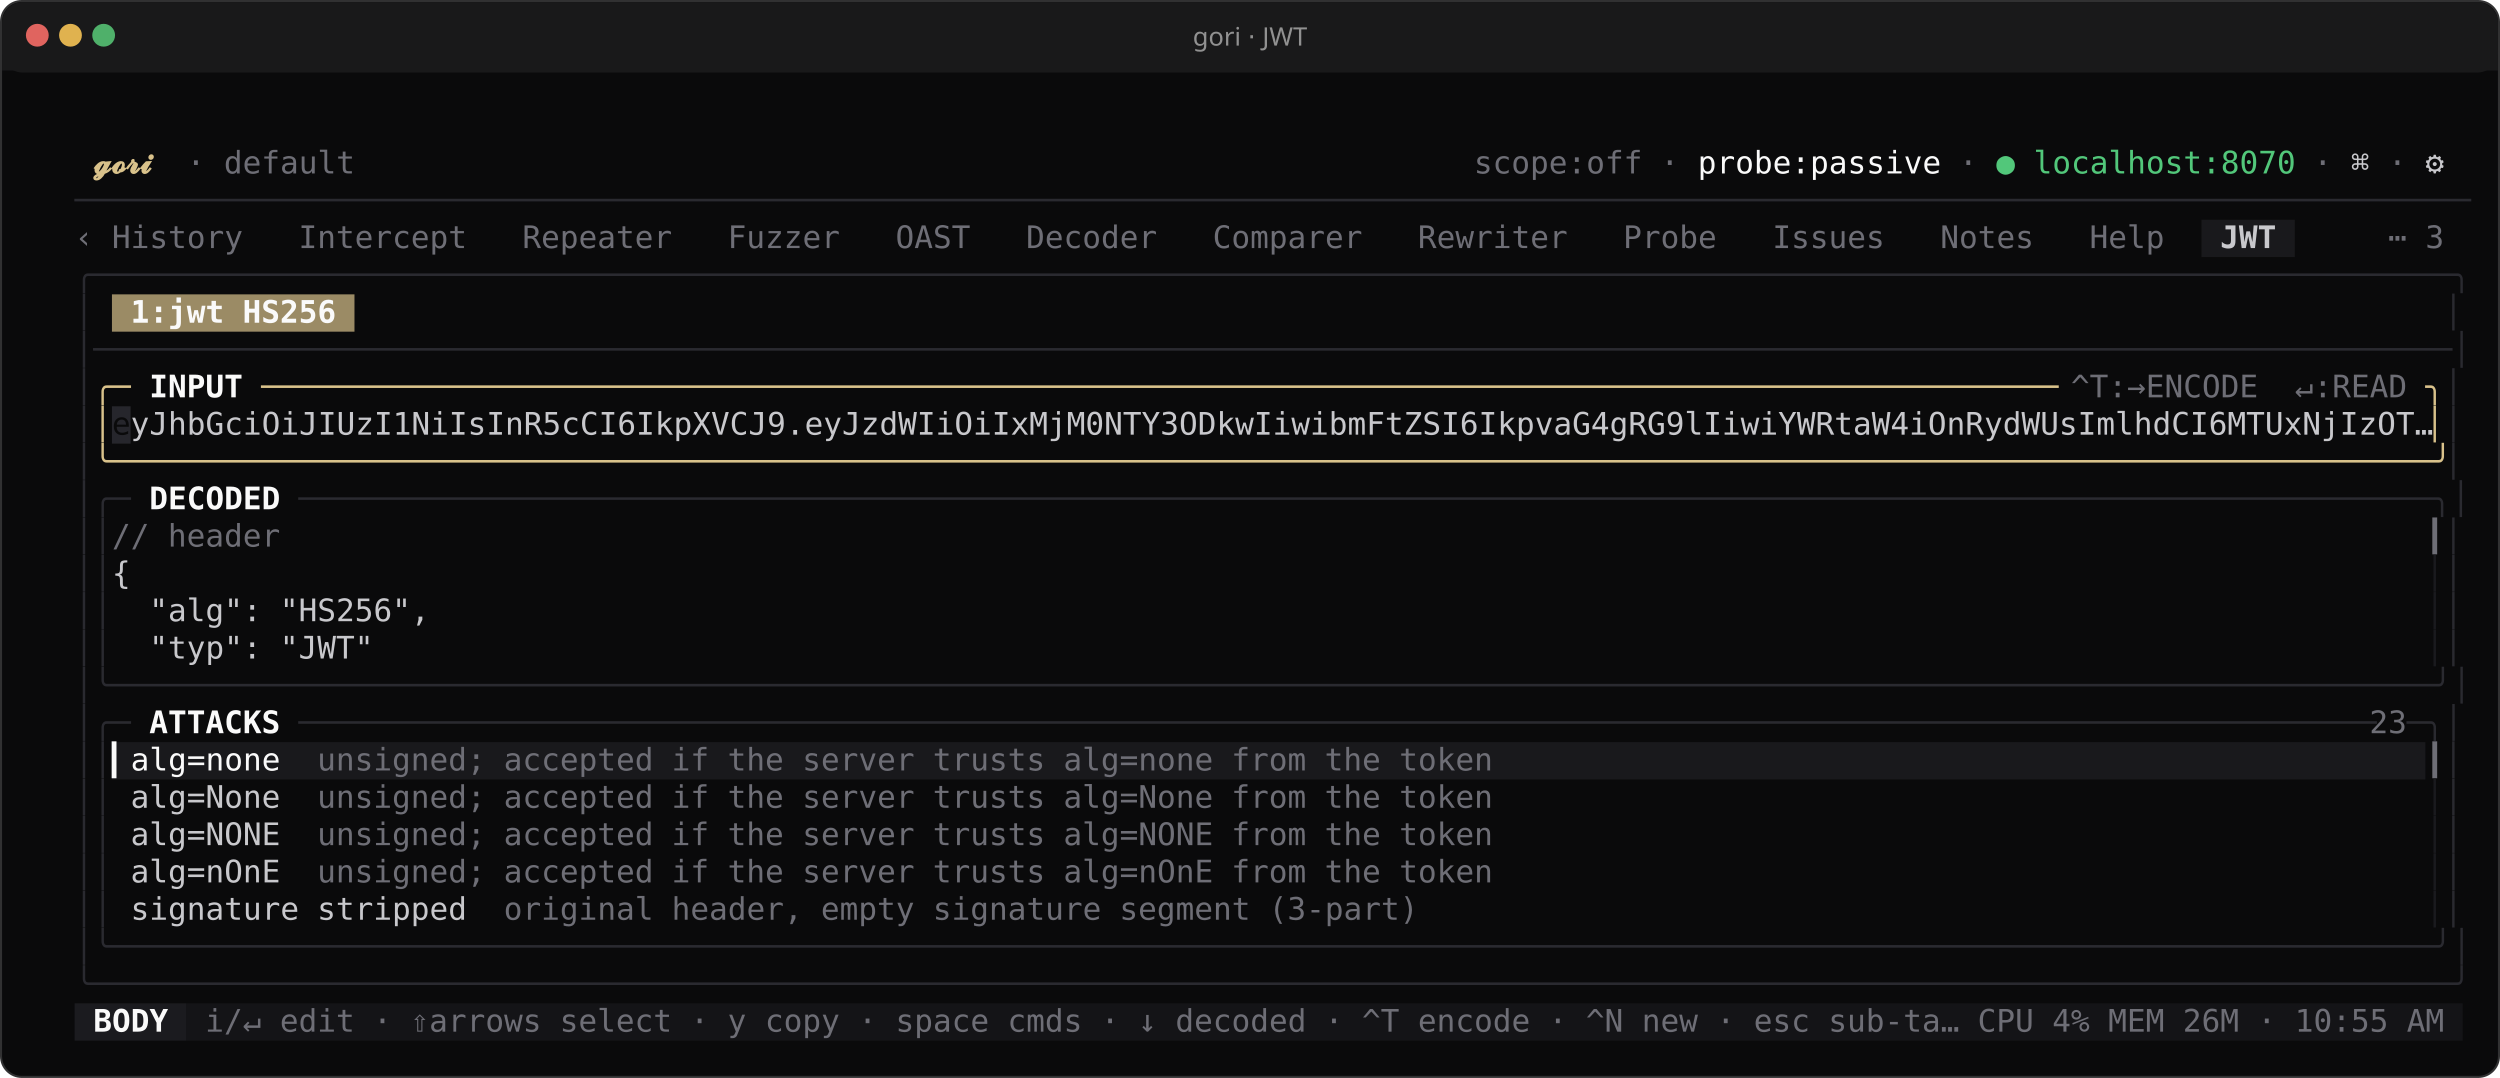
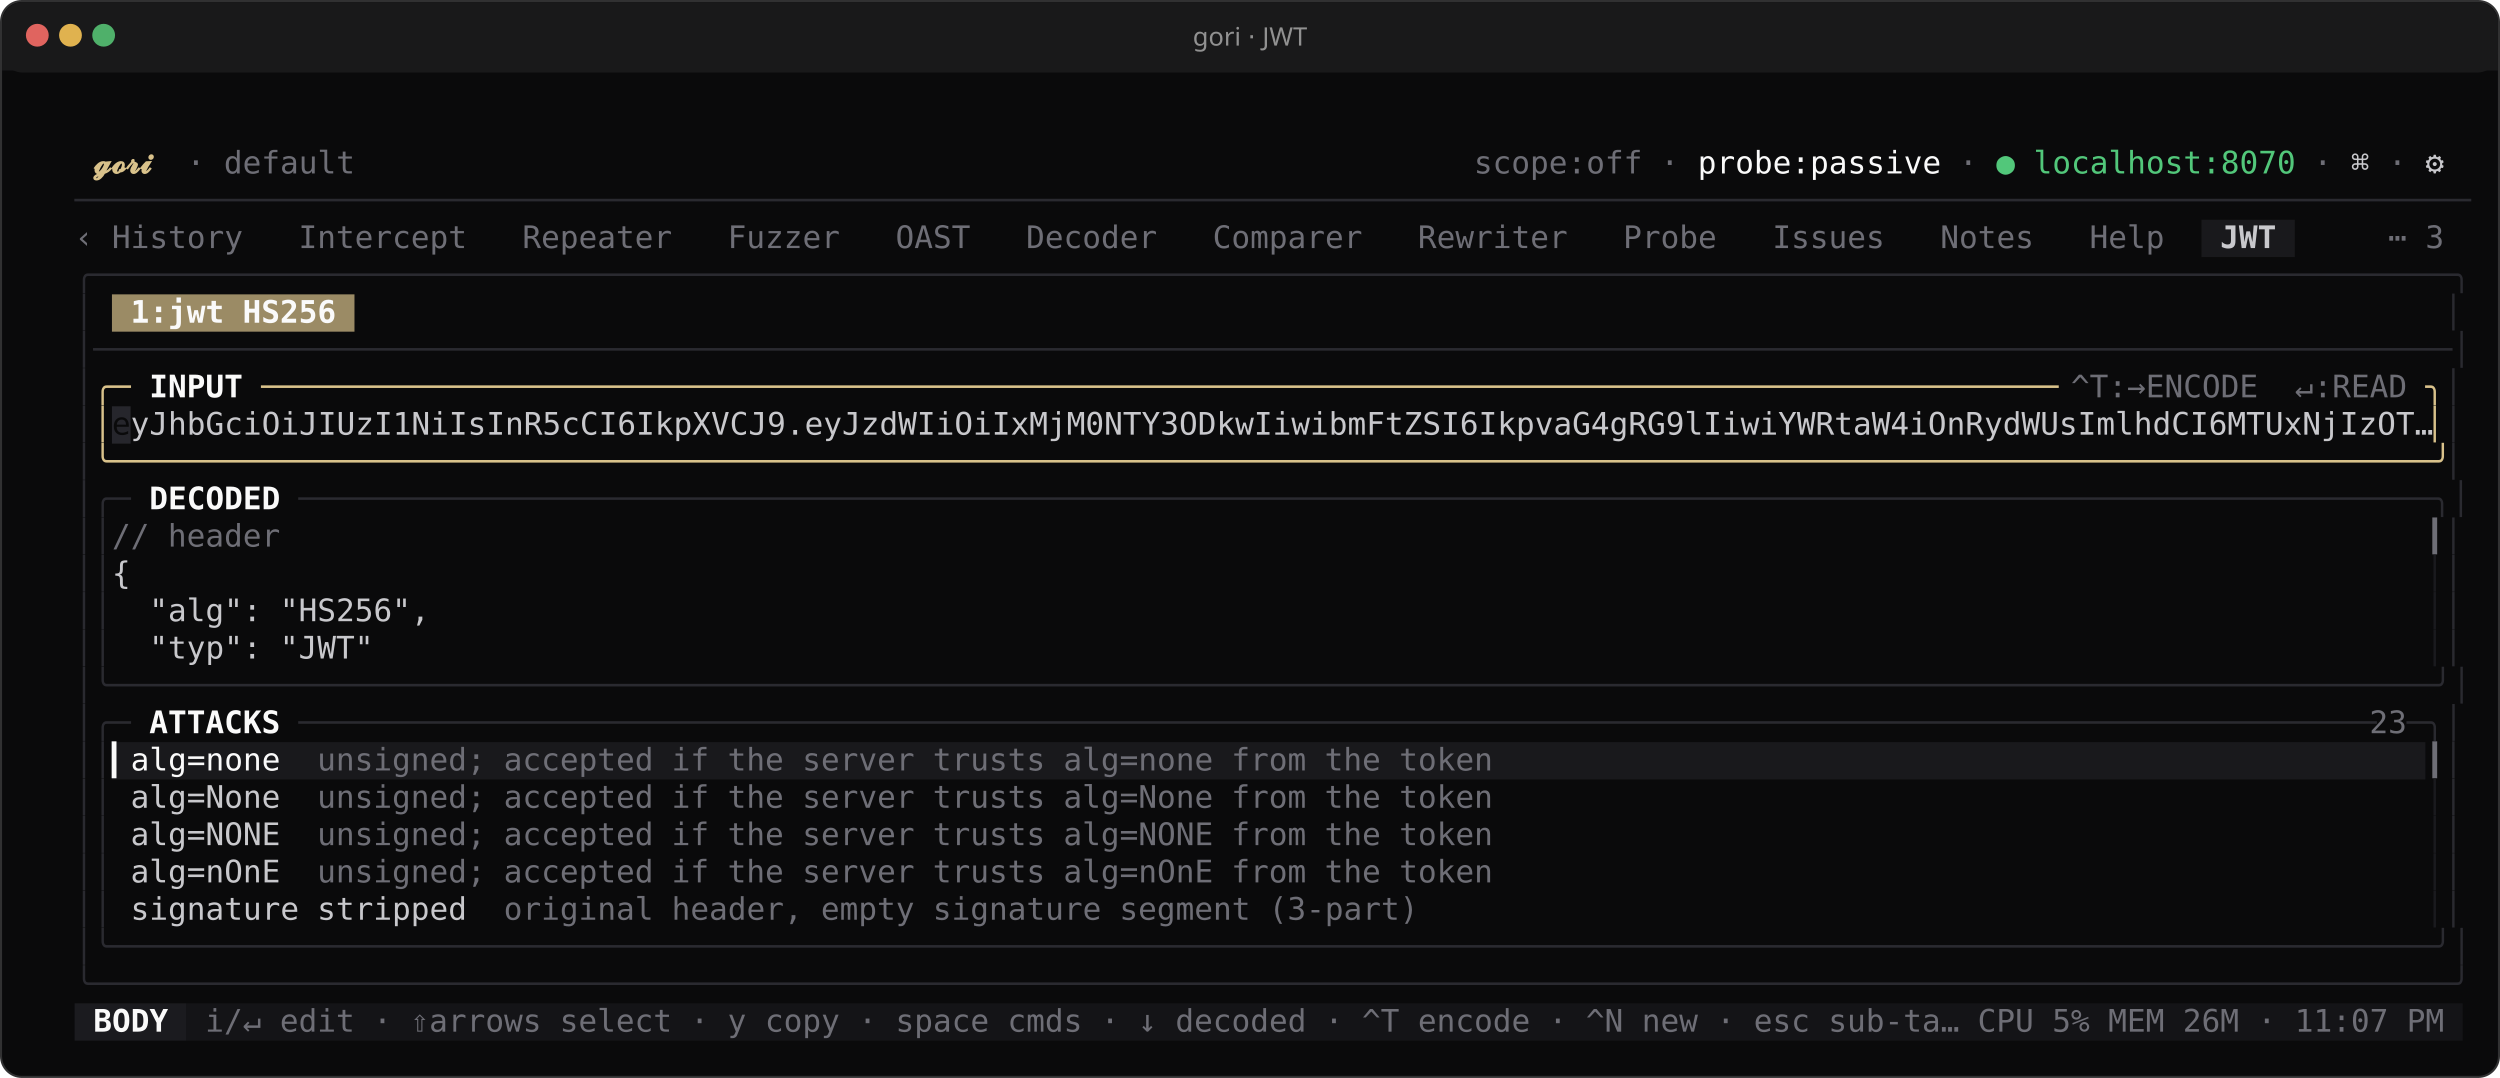
<svg xmlns="http://www.w3.org/2000/svg" width="1206" height="520" viewBox="0 0 1206.0 520.0" font-family="ui-monospace,'SF Mono','JetBrains Mono',Menlo,Consolas,monospace" font-size="15.0px" role="img" aria-label="gori · JWT">
  <rect x="0.5" y="0.5" width="1205.0" height="519.0" rx="10" ry="10" fill="#0a0a0b" stroke="#313132" stroke-width="1" />
  <rect x="1" y="1" width="1204.0" height="34.0" rx="10" ry="10" fill="#19191a" />
  <rect x="1" y="24.0" width="1204.0" height="10" fill="#19191a" />
  <circle cx="18.0" cy="17.0" r="5.5" fill="#e0645f" />
  <circle cx="34.0" cy="17.0" r="5.5" fill="#e0b24f" />
  <circle cx="50.0" cy="17.0" r="5.5" fill="#4fb06a" />
  <text x="603.0" y="22.0" text-anchor="middle" fill="#919191" font-family="'Apple Symbols','Segoe UI Symbol','Cambria Math','STIX Two Math','Noto Sans Math','DejaVu Sans',ui-monospace,'SF Mono','JetBrains Mono',Menlo,Consolas,monospace" font-size="12.3px">gori · JWT</text>
  <rect x="1062.00" y="106.00" width="45.00" height="18.00" fill="#19191c" />
  <rect x="54.00" y="142.00" width="117.00" height="18.00" fill="#9b8b65" />
  <rect x="54.00" y="196.00" width="9.00" height="18.00" fill="#26262c" />
  <rect x="54.00" y="358.00" width="1116.00" height="18.00" fill="#19191c" />
  <rect x="36.00" y="484.00" width="54.00" height="18.00" fill="#1b1b1f" />
  <rect x="90.00" y="484.00" width="1098.00" height="18.00" fill="#141417" />
  <text x="45.00" y="83.68" textLength="36.00" lengthAdjust="spacingAndGlyphs" fill="#d9c28b" font-weight="700" xml:space="preserve">𝓰𝓸𝓻𝓲</text>
  <text x="90.00" y="83.68" textLength="9.00" lengthAdjust="spacingAndGlyphs" fill="#6e6e76" xml:space="preserve">·</text>
  <text x="108.00" y="83.68" textLength="63.00" lengthAdjust="spacingAndGlyphs" fill="#6e6e76" xml:space="preserve">default</text>
  <text x="711.00" y="83.68" textLength="81.00" lengthAdjust="spacingAndGlyphs" fill="#6e6e76" xml:space="preserve">scope:off</text>
  <text x="801.00" y="83.68" textLength="9.00" lengthAdjust="spacingAndGlyphs" fill="#6e6e76" xml:space="preserve">·</text>
  <text x="819.00" y="83.68" textLength="117.00" lengthAdjust="spacingAndGlyphs" fill="#fafafa" xml:space="preserve">probe:passive</text>
  <text x="945.00" y="83.68" textLength="9.00" lengthAdjust="spacingAndGlyphs" fill="#6e6e76" xml:space="preserve">·</text>
  <text x="963.00" y="83.68" textLength="9.00" lengthAdjust="spacingAndGlyphs" fill="#52c77a" xml:space="preserve">●</text>
  <text x="981.00" y="83.68" textLength="126.00" lengthAdjust="spacingAndGlyphs" fill="#52c77a" xml:space="preserve">localhost:8070</text>
  <text x="1116.00" y="83.68" textLength="9.00" lengthAdjust="spacingAndGlyphs" fill="#6e6e76" xml:space="preserve">·</text>
  <text x="1134.00" y="83.68" textLength="9.00" lengthAdjust="spacingAndGlyphs" fill="#c8c8cc" xml:space="preserve">⌘</text>
  <text x="1152.00" y="83.68" textLength="9.00" lengthAdjust="spacingAndGlyphs" fill="#6e6e76" xml:space="preserve">·</text>
  <text x="1170.00" y="83.68" textLength="9.00" lengthAdjust="spacingAndGlyphs" fill="#c8c8cc" xml:space="preserve">⚙</text>
  <text x="36.00" y="101.68" textLength="1152.00" lengthAdjust="spacingAndGlyphs" fill="#2a2a30" xml:space="preserve">────────────────────────────────────────────────────────────────────────────────────────────────────────────────────────────────</text>
  <text x="36.00" y="119.68" textLength="9.00" lengthAdjust="spacingAndGlyphs" fill="#6e6e76" xml:space="preserve">‹</text>
  <text x="54.00" y="119.68" textLength="63.00" lengthAdjust="spacingAndGlyphs" fill="#6e6e76" xml:space="preserve">History</text>
  <text x="144.00" y="119.68" textLength="81.00" lengthAdjust="spacingAndGlyphs" fill="#6e6e76" xml:space="preserve">Intercept</text>
  <text x="252.00" y="119.68" textLength="72.00" lengthAdjust="spacingAndGlyphs" fill="#6e6e76" xml:space="preserve">Repeater</text>
  <text x="351.00" y="119.68" textLength="54.00" lengthAdjust="spacingAndGlyphs" fill="#6e6e76" xml:space="preserve">Fuzzer</text>
  <text x="432.00" y="119.68" textLength="36.00" lengthAdjust="spacingAndGlyphs" fill="#6e6e76" xml:space="preserve">OAST</text>
  <text x="495.00" y="119.68" textLength="63.00" lengthAdjust="spacingAndGlyphs" fill="#6e6e76" xml:space="preserve">Decoder</text>
  <text x="585.00" y="119.68" textLength="72.00" lengthAdjust="spacingAndGlyphs" fill="#6e6e76" xml:space="preserve">Comparer</text>
  <text x="684.00" y="119.68" textLength="72.00" lengthAdjust="spacingAndGlyphs" fill="#6e6e76" xml:space="preserve">Rewriter</text>
  <text x="783.00" y="119.68" textLength="45.00" lengthAdjust="spacingAndGlyphs" fill="#6e6e76" xml:space="preserve">Probe</text>
  <text x="855.00" y="119.68" textLength="54.00" lengthAdjust="spacingAndGlyphs" fill="#6e6e76" xml:space="preserve">Issues</text>
  <text x="936.00" y="119.68" textLength="45.00" lengthAdjust="spacingAndGlyphs" fill="#6e6e76" xml:space="preserve">Notes</text>
  <text x="1008.00" y="119.68" textLength="36.00" lengthAdjust="spacingAndGlyphs" fill="#6e6e76" xml:space="preserve">Help</text>
  <text x="1071.00" y="119.68" textLength="27.00" lengthAdjust="spacingAndGlyphs" fill="#c8c8cc" font-weight="700" xml:space="preserve">JWT</text>
  <text x="1152.00" y="119.68" textLength="9.00" lengthAdjust="spacingAndGlyphs" fill="#6e6e76" xml:space="preserve">⋯</text>
  <text x="1170.00" y="119.68" textLength="9.00" lengthAdjust="spacingAndGlyphs" fill="#6e6e76" xml:space="preserve">3</text>
  <text x="36.00" y="137.68" textLength="1152.00" lengthAdjust="spacingAndGlyphs" fill="#2a2a30" xml:space="preserve">╭──────────────────────────────────────────────────────────────────────────────────────────────────────────────────────────────╮</text>
  <text x="36.00" y="155.68" textLength="9.00" lengthAdjust="spacingAndGlyphs" fill="#2a2a30" xml:space="preserve">│</text>
  <text x="63.00" y="155.68" textLength="45.00" lengthAdjust="spacingAndGlyphs" fill="#fafafa" font-weight="700" xml:space="preserve">1:jwt</text>
  <text x="117.00" y="155.68" textLength="45.00" lengthAdjust="spacingAndGlyphs" fill="#fafafa" font-weight="700" xml:space="preserve">HS256</text>
  <text x="1179.00" y="155.68" textLength="9.00" lengthAdjust="spacingAndGlyphs" fill="#2a2a30" xml:space="preserve">│</text>
  <text x="36.00" y="173.68" textLength="1152.00" lengthAdjust="spacingAndGlyphs" fill="#2a2a30" xml:space="preserve">│──────────────────────────────────────────────────────────────────────────────────────────────────────────────────────────────│</text>
  <text x="36.00" y="191.68" textLength="9.00" lengthAdjust="spacingAndGlyphs" fill="#2a2a30" xml:space="preserve">│</text>
  <text x="45.00" y="191.68" textLength="18.00" lengthAdjust="spacingAndGlyphs" fill="#d9c28b" xml:space="preserve">╭─</text>
  <text x="72.00" y="191.68" textLength="45.00" lengthAdjust="spacingAndGlyphs" fill="#fafafa" font-weight="700" xml:space="preserve">INPUT</text>
  <text x="126.00" y="191.68" textLength="864.00" lengthAdjust="spacingAndGlyphs" fill="#d9c28b" xml:space="preserve">────────────────────────────────────────────────────────────────────────────────────────────────</text>
  <text x="999.00" y="191.68" textLength="90.00" lengthAdjust="spacingAndGlyphs" fill="#6e6e76" xml:space="preserve">^T:→ENCODE</text>
  <text x="1107.00" y="191.68" textLength="54.00" lengthAdjust="spacingAndGlyphs" fill="#6e6e76" xml:space="preserve">↵:READ</text>
  <text x="1170.00" y="191.68" textLength="9.00" lengthAdjust="spacingAndGlyphs" fill="#d9c28b" xml:space="preserve">╮</text>
  <text x="1179.00" y="191.68" textLength="9.00" lengthAdjust="spacingAndGlyphs" fill="#2a2a30" xml:space="preserve">│</text>
  <text x="36.00" y="209.68" textLength="9.00" lengthAdjust="spacingAndGlyphs" fill="#2a2a30" xml:space="preserve">│</text>
  <text x="45.00" y="209.68" textLength="9.00" lengthAdjust="spacingAndGlyphs" fill="#d9c28b" xml:space="preserve">│</text>
  <text x="54.00" y="209.68" textLength="9.00" lengthAdjust="spacingAndGlyphs" fill="#0a0a0b" xml:space="preserve">e</text>
  <text x="63.00" y="209.68" textLength="1107.00" lengthAdjust="spacingAndGlyphs" fill="#c8c8cc" xml:space="preserve">yJhbGciOiJIUzI1NiIsInR5cCI6IkpXVCJ9.eyJzdWIiOiIxMjM0NTY3ODkwIiwibmFtZSI6IkpvaG4gRG9lIiwiYWRtaW4iOnRydWUsImlhdCI6MTUxNjIzOT…</text>
  <text x="1170.00" y="209.68" textLength="9.00" lengthAdjust="spacingAndGlyphs" fill="#d9c28b" xml:space="preserve">│</text>
  <text x="1179.00" y="209.68" textLength="9.00" lengthAdjust="spacingAndGlyphs" fill="#2a2a30" xml:space="preserve">│</text>
  <text x="36.00" y="227.68" textLength="9.00" lengthAdjust="spacingAndGlyphs" fill="#2a2a30" xml:space="preserve">│</text>
  <text x="45.00" y="227.68" textLength="1134.00" lengthAdjust="spacingAndGlyphs" fill="#d9c28b" xml:space="preserve">╰────────────────────────────────────────────────────────────────────────────────────────────────────────────────────────────╯</text>
  <text x="1179.00" y="227.68" textLength="9.00" lengthAdjust="spacingAndGlyphs" fill="#2a2a30" xml:space="preserve">│</text>
  <text x="36.00" y="245.68" textLength="27.00" lengthAdjust="spacingAndGlyphs" fill="#2a2a30" xml:space="preserve">│╭─</text>
  <text x="72.00" y="245.68" textLength="63.00" lengthAdjust="spacingAndGlyphs" fill="#fafafa" font-weight="700" xml:space="preserve">DECODED</text>
  <text x="144.00" y="245.68" textLength="1044.00" lengthAdjust="spacingAndGlyphs" fill="#2a2a30" xml:space="preserve">──────────────────────────────────────────────────────────────────────────────────────────────────────────────────╮│</text>
  <text x="36.00" y="263.68" textLength="18.00" lengthAdjust="spacingAndGlyphs" fill="#2a2a30" xml:space="preserve">││</text>
  <text x="54.00" y="263.68" textLength="18.00" lengthAdjust="spacingAndGlyphs" fill="#6e6e76" xml:space="preserve">//</text>
  <text x="81.00" y="263.68" textLength="54.00" lengthAdjust="spacingAndGlyphs" fill="#6e6e76" xml:space="preserve">header</text>
  <text x="1170.00" y="263.68" textLength="9.00" lengthAdjust="spacingAndGlyphs" fill="#6e6e76" xml:space="preserve">┃</text>
  <text x="1179.00" y="263.68" textLength="9.00" lengthAdjust="spacingAndGlyphs" fill="#2a2a30" xml:space="preserve">│</text>
  <text x="36.00" y="281.68" textLength="18.00" lengthAdjust="spacingAndGlyphs" fill="#2a2a30" xml:space="preserve">││</text>
  <text x="54.00" y="281.68" textLength="9.00" lengthAdjust="spacingAndGlyphs" fill="#c8c8cc" xml:space="preserve">{</text>
  <text x="1170.00" y="281.68" textLength="9.00" lengthAdjust="spacingAndGlyphs" fill="#1a1a1e" xml:space="preserve">│</text>
  <text x="1179.00" y="281.68" textLength="9.00" lengthAdjust="spacingAndGlyphs" fill="#2a2a30" xml:space="preserve">│</text>
  <text x="36.00" y="299.68" textLength="18.00" lengthAdjust="spacingAndGlyphs" fill="#2a2a30" xml:space="preserve">││</text>
  <text x="72.00" y="299.68" textLength="54.00" lengthAdjust="spacingAndGlyphs" fill="#c8c8cc" xml:space="preserve">"alg":</text>
  <text x="135.00" y="299.68" textLength="72.00" lengthAdjust="spacingAndGlyphs" fill="#c8c8cc" xml:space="preserve">"HS256",</text>
  <text x="1170.00" y="299.68" textLength="9.00" lengthAdjust="spacingAndGlyphs" fill="#1a1a1e" xml:space="preserve">│</text>
  <text x="1179.00" y="299.68" textLength="9.00" lengthAdjust="spacingAndGlyphs" fill="#2a2a30" xml:space="preserve">│</text>
  <text x="36.00" y="317.68" textLength="18.00" lengthAdjust="spacingAndGlyphs" fill="#2a2a30" xml:space="preserve">││</text>
  <text x="72.00" y="317.68" textLength="54.00" lengthAdjust="spacingAndGlyphs" fill="#c8c8cc" xml:space="preserve">"typ":</text>
  <text x="135.00" y="317.68" textLength="45.00" lengthAdjust="spacingAndGlyphs" fill="#c8c8cc" xml:space="preserve">"JWT"</text>
  <text x="1170.00" y="317.68" textLength="9.00" lengthAdjust="spacingAndGlyphs" fill="#1a1a1e" xml:space="preserve">│</text>
  <text x="1179.00" y="317.68" textLength="9.00" lengthAdjust="spacingAndGlyphs" fill="#2a2a30" xml:space="preserve">│</text>
  <text x="36.00" y="335.68" textLength="1152.00" lengthAdjust="spacingAndGlyphs" fill="#2a2a30" xml:space="preserve">│╰────────────────────────────────────────────────────────────────────────────────────────────────────────────────────────────╯│</text>
  <text x="36.00" y="353.68" textLength="27.00" lengthAdjust="spacingAndGlyphs" fill="#2a2a30" xml:space="preserve">│╭─</text>
  <text x="72.00" y="353.68" textLength="63.00" lengthAdjust="spacingAndGlyphs" fill="#fafafa" font-weight="700" xml:space="preserve">ATTACKS</text>
  <text x="144.00" y="353.68" textLength="999.00" lengthAdjust="spacingAndGlyphs" fill="#2a2a30" xml:space="preserve">───────────────────────────────────────────────────────────────────────────────────────────────────────────────</text>
  <text x="1143.00" y="353.68" textLength="18.00" lengthAdjust="spacingAndGlyphs" fill="#6e6e76" xml:space="preserve">23</text>
  <text x="1161.00" y="353.68" textLength="27.00" lengthAdjust="spacingAndGlyphs" fill="#2a2a30" xml:space="preserve">─╮│</text>
  <text x="36.00" y="371.68" textLength="18.00" lengthAdjust="spacingAndGlyphs" fill="#2a2a30" xml:space="preserve">││</text>
  <text x="54.00" y="371.68" textLength="81.00" lengthAdjust="spacingAndGlyphs" fill="#fafafa" xml:space="preserve">▎alg=none</text>
  <text x="153.00" y="371.68" textLength="81.00" lengthAdjust="spacingAndGlyphs" fill="#6e6e76" xml:space="preserve">unsigned;</text>
  <text x="243.00" y="371.68" textLength="72.00" lengthAdjust="spacingAndGlyphs" fill="#6e6e76" xml:space="preserve">accepted</text>
  <text x="324.00" y="371.68" textLength="18.00" lengthAdjust="spacingAndGlyphs" fill="#6e6e76" xml:space="preserve">if</text>
  <text x="351.00" y="371.68" textLength="27.00" lengthAdjust="spacingAndGlyphs" fill="#6e6e76" xml:space="preserve">the</text>
  <text x="387.00" y="371.68" textLength="54.00" lengthAdjust="spacingAndGlyphs" fill="#6e6e76" xml:space="preserve">server</text>
  <text x="450.00" y="371.68" textLength="54.00" lengthAdjust="spacingAndGlyphs" fill="#6e6e76" xml:space="preserve">trusts</text>
  <text x="513.00" y="371.68" textLength="72.00" lengthAdjust="spacingAndGlyphs" fill="#6e6e76" xml:space="preserve">alg=none</text>
  <text x="594.00" y="371.68" textLength="36.00" lengthAdjust="spacingAndGlyphs" fill="#6e6e76" xml:space="preserve">from</text>
  <text x="639.00" y="371.68" textLength="27.00" lengthAdjust="spacingAndGlyphs" fill="#6e6e76" xml:space="preserve">the</text>
  <text x="675.00" y="371.68" textLength="45.00" lengthAdjust="spacingAndGlyphs" fill="#6e6e76" xml:space="preserve">token</text>
  <text x="1170.00" y="371.68" textLength="9.00" lengthAdjust="spacingAndGlyphs" fill="#6e6e76" xml:space="preserve">┃</text>
  <text x="1179.00" y="371.68" textLength="9.00" lengthAdjust="spacingAndGlyphs" fill="#2a2a30" xml:space="preserve">│</text>
  <text x="36.00" y="389.68" textLength="18.00" lengthAdjust="spacingAndGlyphs" fill="#2a2a30" xml:space="preserve">││</text>
  <text x="63.00" y="389.68" textLength="72.00" lengthAdjust="spacingAndGlyphs" fill="#c8c8cc" xml:space="preserve">alg=None</text>
  <text x="153.00" y="389.68" textLength="81.00" lengthAdjust="spacingAndGlyphs" fill="#6e6e76" xml:space="preserve">unsigned;</text>
  <text x="243.00" y="389.68" textLength="72.00" lengthAdjust="spacingAndGlyphs" fill="#6e6e76" xml:space="preserve">accepted</text>
  <text x="324.00" y="389.68" textLength="18.00" lengthAdjust="spacingAndGlyphs" fill="#6e6e76" xml:space="preserve">if</text>
  <text x="351.00" y="389.68" textLength="27.00" lengthAdjust="spacingAndGlyphs" fill="#6e6e76" xml:space="preserve">the</text>
  <text x="387.00" y="389.68" textLength="54.00" lengthAdjust="spacingAndGlyphs" fill="#6e6e76" xml:space="preserve">server</text>
  <text x="450.00" y="389.68" textLength="54.00" lengthAdjust="spacingAndGlyphs" fill="#6e6e76" xml:space="preserve">trusts</text>
  <text x="513.00" y="389.68" textLength="72.00" lengthAdjust="spacingAndGlyphs" fill="#6e6e76" xml:space="preserve">alg=None</text>
  <text x="594.00" y="389.68" textLength="36.00" lengthAdjust="spacingAndGlyphs" fill="#6e6e76" xml:space="preserve">from</text>
  <text x="639.00" y="389.68" textLength="27.00" lengthAdjust="spacingAndGlyphs" fill="#6e6e76" xml:space="preserve">the</text>
  <text x="675.00" y="389.68" textLength="45.00" lengthAdjust="spacingAndGlyphs" fill="#6e6e76" xml:space="preserve">token</text>
  <text x="1170.00" y="389.68" textLength="9.00" lengthAdjust="spacingAndGlyphs" fill="#1a1a1e" xml:space="preserve">│</text>
  <text x="1179.00" y="389.68" textLength="9.00" lengthAdjust="spacingAndGlyphs" fill="#2a2a30" xml:space="preserve">│</text>
  <text x="36.00" y="407.68" textLength="18.00" lengthAdjust="spacingAndGlyphs" fill="#2a2a30" xml:space="preserve">││</text>
  <text x="63.00" y="407.68" textLength="72.00" lengthAdjust="spacingAndGlyphs" fill="#c8c8cc" xml:space="preserve">alg=NONE</text>
  <text x="153.00" y="407.68" textLength="81.00" lengthAdjust="spacingAndGlyphs" fill="#6e6e76" xml:space="preserve">unsigned;</text>
  <text x="243.00" y="407.68" textLength="72.00" lengthAdjust="spacingAndGlyphs" fill="#6e6e76" xml:space="preserve">accepted</text>
  <text x="324.00" y="407.68" textLength="18.00" lengthAdjust="spacingAndGlyphs" fill="#6e6e76" xml:space="preserve">if</text>
  <text x="351.00" y="407.68" textLength="27.00" lengthAdjust="spacingAndGlyphs" fill="#6e6e76" xml:space="preserve">the</text>
  <text x="387.00" y="407.68" textLength="54.00" lengthAdjust="spacingAndGlyphs" fill="#6e6e76" xml:space="preserve">server</text>
  <text x="450.00" y="407.68" textLength="54.00" lengthAdjust="spacingAndGlyphs" fill="#6e6e76" xml:space="preserve">trusts</text>
  <text x="513.00" y="407.68" textLength="72.00" lengthAdjust="spacingAndGlyphs" fill="#6e6e76" xml:space="preserve">alg=NONE</text>
  <text x="594.00" y="407.68" textLength="36.00" lengthAdjust="spacingAndGlyphs" fill="#6e6e76" xml:space="preserve">from</text>
  <text x="639.00" y="407.68" textLength="27.00" lengthAdjust="spacingAndGlyphs" fill="#6e6e76" xml:space="preserve">the</text>
  <text x="675.00" y="407.68" textLength="45.00" lengthAdjust="spacingAndGlyphs" fill="#6e6e76" xml:space="preserve">token</text>
  <text x="1170.00" y="407.68" textLength="9.00" lengthAdjust="spacingAndGlyphs" fill="#1a1a1e" xml:space="preserve">│</text>
  <text x="1179.00" y="407.68" textLength="9.00" lengthAdjust="spacingAndGlyphs" fill="#2a2a30" xml:space="preserve">│</text>
  <text x="36.00" y="425.68" textLength="18.00" lengthAdjust="spacingAndGlyphs" fill="#2a2a30" xml:space="preserve">││</text>
  <text x="63.00" y="425.68" textLength="72.00" lengthAdjust="spacingAndGlyphs" fill="#c8c8cc" xml:space="preserve">alg=nOnE</text>
  <text x="153.00" y="425.68" textLength="81.00" lengthAdjust="spacingAndGlyphs" fill="#6e6e76" xml:space="preserve">unsigned;</text>
  <text x="243.00" y="425.68" textLength="72.00" lengthAdjust="spacingAndGlyphs" fill="#6e6e76" xml:space="preserve">accepted</text>
  <text x="324.00" y="425.68" textLength="18.00" lengthAdjust="spacingAndGlyphs" fill="#6e6e76" xml:space="preserve">if</text>
  <text x="351.00" y="425.68" textLength="27.00" lengthAdjust="spacingAndGlyphs" fill="#6e6e76" xml:space="preserve">the</text>
  <text x="387.00" y="425.68" textLength="54.00" lengthAdjust="spacingAndGlyphs" fill="#6e6e76" xml:space="preserve">server</text>
  <text x="450.00" y="425.68" textLength="54.00" lengthAdjust="spacingAndGlyphs" fill="#6e6e76" xml:space="preserve">trusts</text>
  <text x="513.00" y="425.68" textLength="72.00" lengthAdjust="spacingAndGlyphs" fill="#6e6e76" xml:space="preserve">alg=nOnE</text>
  <text x="594.00" y="425.68" textLength="36.00" lengthAdjust="spacingAndGlyphs" fill="#6e6e76" xml:space="preserve">from</text>
  <text x="639.00" y="425.68" textLength="27.00" lengthAdjust="spacingAndGlyphs" fill="#6e6e76" xml:space="preserve">the</text>
  <text x="675.00" y="425.68" textLength="45.00" lengthAdjust="spacingAndGlyphs" fill="#6e6e76" xml:space="preserve">token</text>
  <text x="1170.00" y="425.68" textLength="9.00" lengthAdjust="spacingAndGlyphs" fill="#1a1a1e" xml:space="preserve">│</text>
  <text x="1179.00" y="425.68" textLength="9.00" lengthAdjust="spacingAndGlyphs" fill="#2a2a30" xml:space="preserve">│</text>
  <text x="36.00" y="443.68" textLength="18.00" lengthAdjust="spacingAndGlyphs" fill="#2a2a30" xml:space="preserve">││</text>
  <text x="63.00" y="443.68" textLength="81.00" lengthAdjust="spacingAndGlyphs" fill="#c8c8cc" xml:space="preserve">signature</text>
  <text x="153.00" y="443.68" textLength="72.00" lengthAdjust="spacingAndGlyphs" fill="#c8c8cc" xml:space="preserve">stripped</text>
  <text x="243.00" y="443.68" textLength="72.00" lengthAdjust="spacingAndGlyphs" fill="#6e6e76" xml:space="preserve">original</text>
  <text x="324.00" y="443.68" textLength="63.00" lengthAdjust="spacingAndGlyphs" fill="#6e6e76" xml:space="preserve">header,</text>
  <text x="396.00" y="443.68" textLength="45.00" lengthAdjust="spacingAndGlyphs" fill="#6e6e76" xml:space="preserve">empty</text>
  <text x="450.00" y="443.68" textLength="81.00" lengthAdjust="spacingAndGlyphs" fill="#6e6e76" xml:space="preserve">signature</text>
  <text x="540.00" y="443.68" textLength="63.00" lengthAdjust="spacingAndGlyphs" fill="#6e6e76" xml:space="preserve">segment</text>
  <text x="612.00" y="443.68" textLength="72.00" lengthAdjust="spacingAndGlyphs" fill="#6e6e76" xml:space="preserve">(3-part)</text>
  <text x="1170.00" y="443.68" textLength="9.00" lengthAdjust="spacingAndGlyphs" fill="#1a1a1e" xml:space="preserve">│</text>
  <text x="1179.00" y="443.68" textLength="9.00" lengthAdjust="spacingAndGlyphs" fill="#2a2a30" xml:space="preserve">│</text>
  <text x="36.00" y="461.68" textLength="1152.00" lengthAdjust="spacingAndGlyphs" fill="#2a2a30" xml:space="preserve">│╰────────────────────────────────────────────────────────────────────────────────────────────────────────────────────────────╯│</text>
  <text x="36.00" y="479.68" textLength="1152.00" lengthAdjust="spacingAndGlyphs" fill="#2a2a30" xml:space="preserve">╰──────────────────────────────────────────────────────────────────────────────────────────────────────────────────────────────╯</text>
  <text x="45.00" y="497.68" textLength="36.00" lengthAdjust="spacingAndGlyphs" fill="#fafafa" font-weight="700" xml:space="preserve">BODY</text>
  <text x="99.00" y="497.68" textLength="27.00" lengthAdjust="spacingAndGlyphs" fill="#6e6e76" xml:space="preserve">i/↵</text>
  <text x="135.00" y="497.68" textLength="36.00" lengthAdjust="spacingAndGlyphs" fill="#6e6e76" xml:space="preserve">edit</text>
  <text x="180.00" y="497.68" textLength="9.00" lengthAdjust="spacingAndGlyphs" fill="#6e6e76" xml:space="preserve">·</text>
  <text x="198.00" y="497.68" textLength="63.00" lengthAdjust="spacingAndGlyphs" fill="#6e6e76" xml:space="preserve">⇧arrows</text>
  <text x="270.00" y="497.68" textLength="54.00" lengthAdjust="spacingAndGlyphs" fill="#6e6e76" xml:space="preserve">select</text>
  <text x="333.00" y="497.68" textLength="9.00" lengthAdjust="spacingAndGlyphs" fill="#6e6e76" xml:space="preserve">·</text>
  <text x="351.00" y="497.68" textLength="9.00" lengthAdjust="spacingAndGlyphs" fill="#6e6e76" xml:space="preserve">y</text>
  <text x="369.00" y="497.68" textLength="36.00" lengthAdjust="spacingAndGlyphs" fill="#6e6e76" xml:space="preserve">copy</text>
  <text x="414.00" y="497.68" textLength="9.00" lengthAdjust="spacingAndGlyphs" fill="#6e6e76" xml:space="preserve">·</text>
  <text x="432.00" y="497.68" textLength="45.00" lengthAdjust="spacingAndGlyphs" fill="#6e6e76" xml:space="preserve">space</text>
  <text x="486.00" y="497.68" textLength="36.00" lengthAdjust="spacingAndGlyphs" fill="#6e6e76" xml:space="preserve">cmds</text>
  <text x="531.00" y="497.68" textLength="9.00" lengthAdjust="spacingAndGlyphs" fill="#6e6e76" xml:space="preserve">·</text>
  <text x="549.00" y="497.68" textLength="9.00" lengthAdjust="spacingAndGlyphs" fill="#6e6e76" xml:space="preserve">↓</text>
  <text x="567.00" y="497.68" textLength="63.00" lengthAdjust="spacingAndGlyphs" fill="#6e6e76" xml:space="preserve">decoded</text>
  <text x="639.00" y="497.68" textLength="9.00" lengthAdjust="spacingAndGlyphs" fill="#6e6e76" xml:space="preserve">·</text>
  <text x="657.00" y="497.68" textLength="18.00" lengthAdjust="spacingAndGlyphs" fill="#6e6e76" xml:space="preserve">^T</text>
  <text x="684.00" y="497.68" textLength="54.00" lengthAdjust="spacingAndGlyphs" fill="#6e6e76" xml:space="preserve">encode</text>
  <text x="747.00" y="497.68" textLength="9.00" lengthAdjust="spacingAndGlyphs" fill="#6e6e76" xml:space="preserve">·</text>
  <text x="765.00" y="497.68" textLength="18.00" lengthAdjust="spacingAndGlyphs" fill="#6e6e76" xml:space="preserve">^N</text>
  <text x="792.00" y="497.68" textLength="27.00" lengthAdjust="spacingAndGlyphs" fill="#6e6e76" xml:space="preserve">new</text>
  <text x="828.00" y="497.68" textLength="9.00" lengthAdjust="spacingAndGlyphs" fill="#6e6e76" xml:space="preserve">·</text>
  <text x="846.00" y="497.68" textLength="27.00" lengthAdjust="spacingAndGlyphs" fill="#6e6e76" xml:space="preserve">esc</text>
  <text x="882.00" y="497.68" textLength="63.00" lengthAdjust="spacingAndGlyphs" fill="#6e6e76" xml:space="preserve">sub-ta…</text>
  <text x="954.00" y="497.68" textLength="27.00" lengthAdjust="spacingAndGlyphs" fill="#6e6e76" xml:space="preserve">CPU</text>
-   <text x="990.00" y="497.68" textLength="18.00" lengthAdjust="spacingAndGlyphs" fill="#6e6e76" xml:space="preserve">4%</text>
+   <text x="990.00" y="497.68" textLength="18.00" lengthAdjust="spacingAndGlyphs" fill="#6e6e76" xml:space="preserve">5%</text>
  <text x="1017.00" y="497.68" textLength="27.00" lengthAdjust="spacingAndGlyphs" fill="#6e6e76" xml:space="preserve">MEM</text>
  <text x="1053.00" y="497.68" textLength="27.00" lengthAdjust="spacingAndGlyphs" fill="#6e6e76" xml:space="preserve">26M</text>
  <text x="1089.00" y="497.68" textLength="9.00" lengthAdjust="spacingAndGlyphs" fill="#6e6e76" xml:space="preserve">·</text>
-   <text x="1107.00" y="497.68" textLength="45.00" lengthAdjust="spacingAndGlyphs" fill="#6e6e76" xml:space="preserve">10:55</text>
-   <text x="1161.00" y="497.68" textLength="18.00" lengthAdjust="spacingAndGlyphs" fill="#6e6e76" xml:space="preserve">AM</text>
+   <text x="1107.00" y="497.68" textLength="45.00" lengthAdjust="spacingAndGlyphs" fill="#6e6e76" xml:space="preserve">11:07</text>
+   <text x="1161.00" y="497.68" textLength="18.00" lengthAdjust="spacingAndGlyphs" fill="#6e6e76" xml:space="preserve">PM</text>
</svg>
